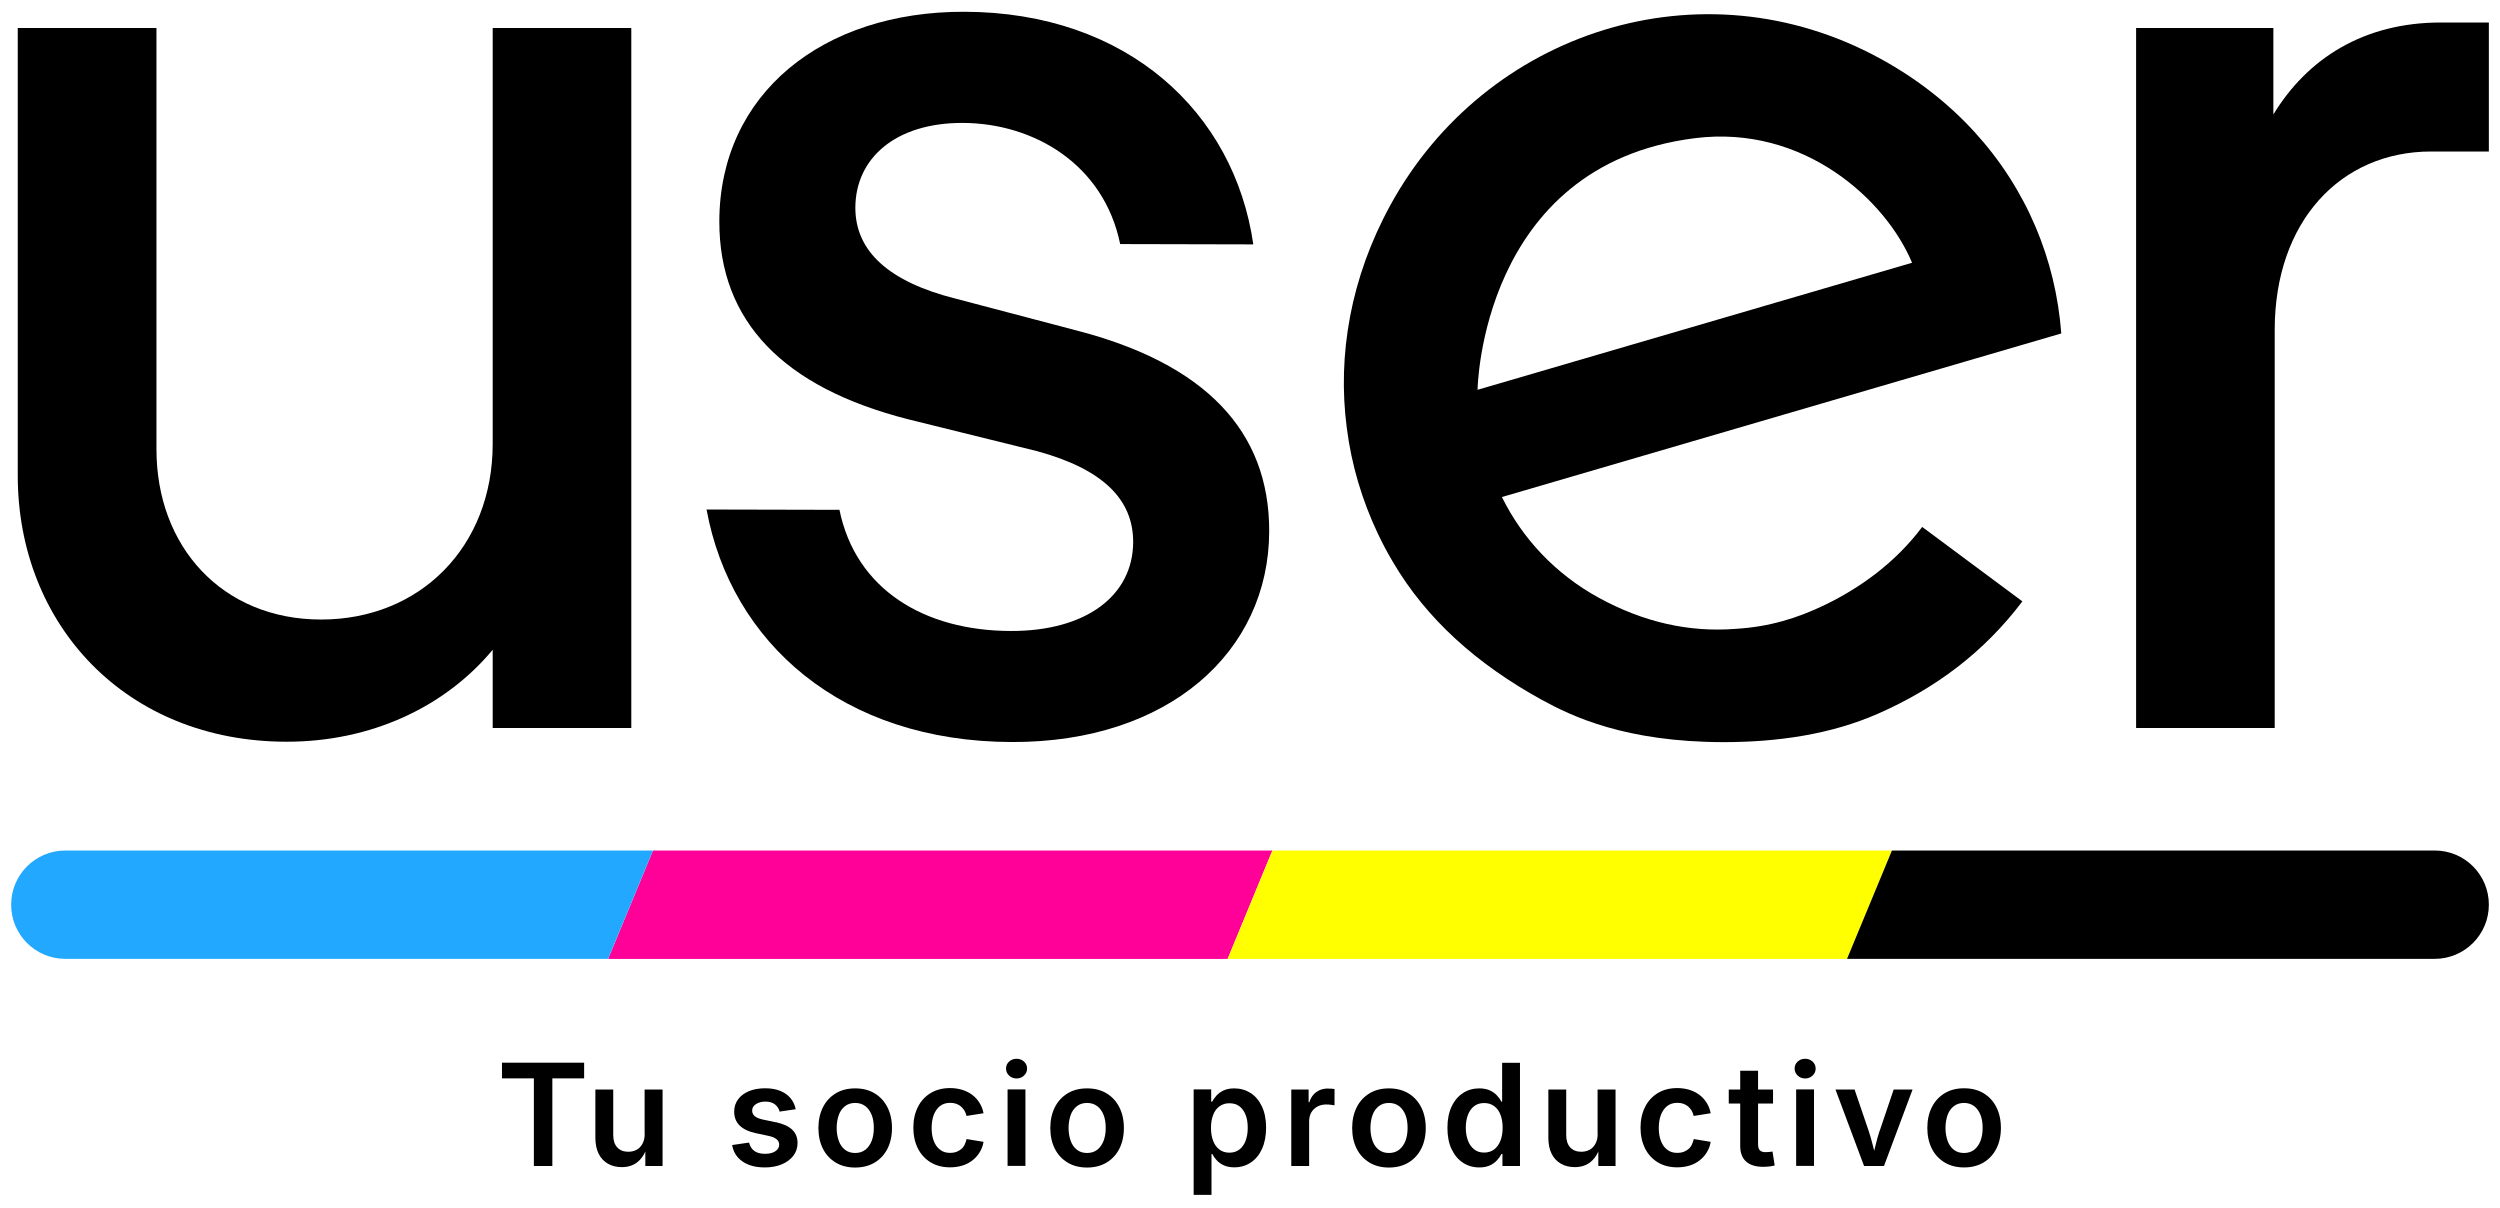
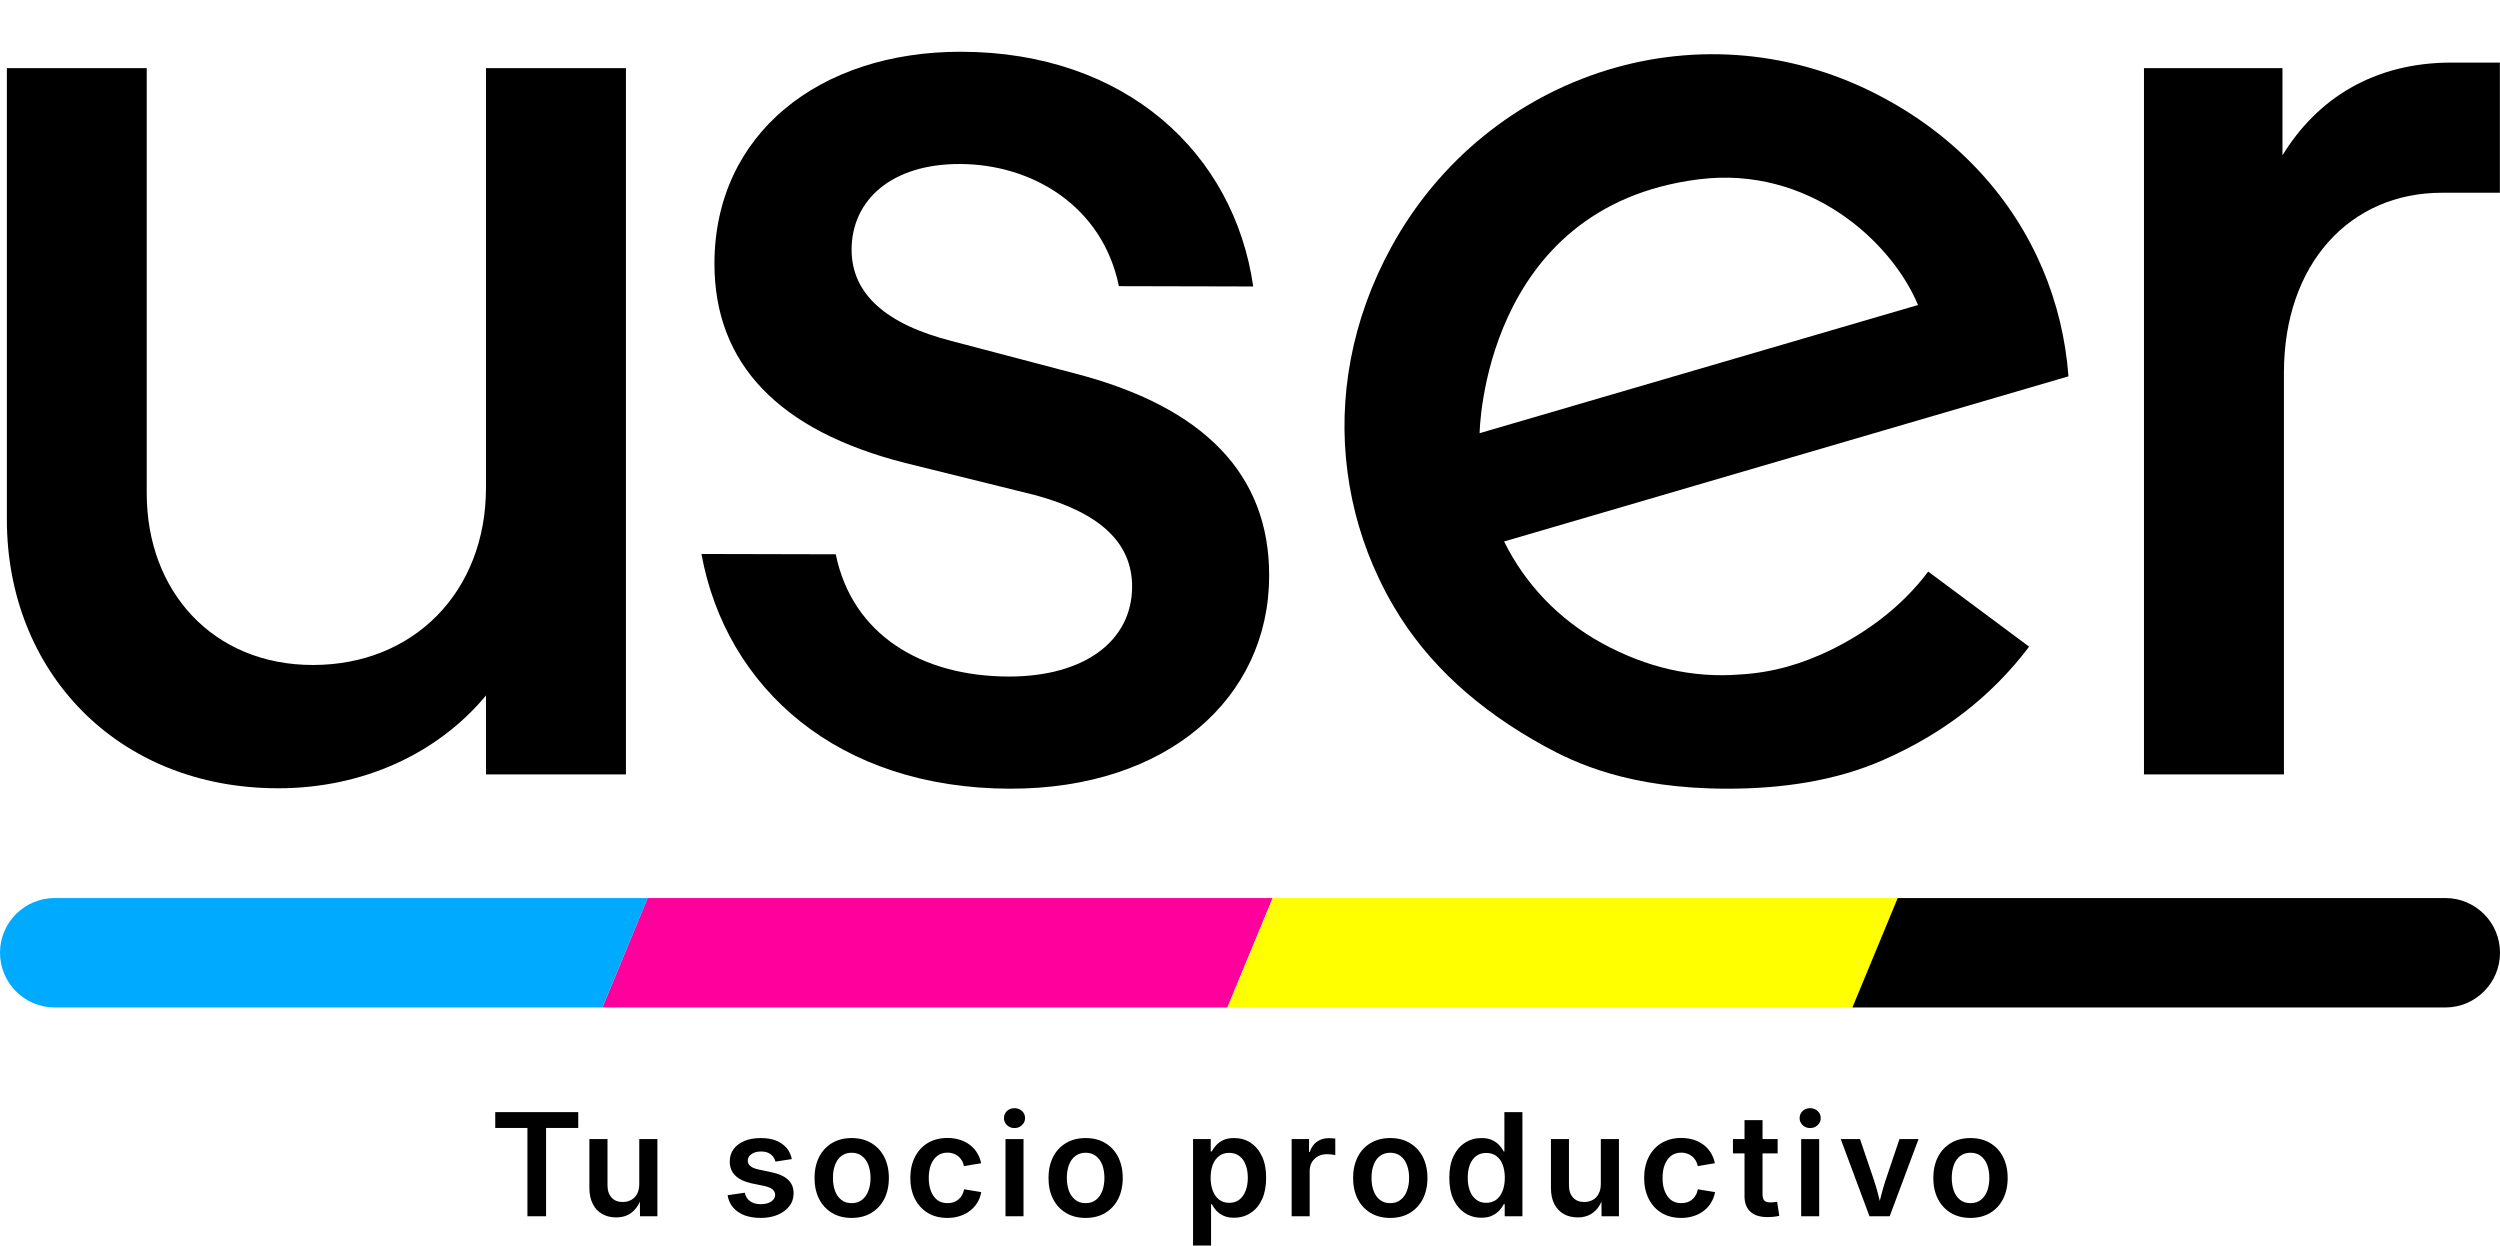
- <svg xmlns="http://www.w3.org/2000/svg" id="Capa_1" data-name="Capa 1" viewBox="58.04 56.12 242.24 116.96">
-   <g>
-     <g>
-       <polygon points="181.33 138.53 176.99 149.04 116.96 149.04 121.31 138.53 181.33 138.53" fill="#f09" />
-       <polygon points="241.35 138.53 237.01 149.04 176.99 149.04 181.33 138.53 241.35 138.53" fill="#ff0" />
-       <path d="M299.2,143.78c0,2.9-2.35,5.25-5.25,5.25h-56.94l4.35-10.5h52.59c2.91,0,5.25,2.35,5.25,5.25Z" />
-       <path d="M121.31,138.53l-4.35,10.5h-52.59c-2.91,0-5.25-2.35-5.25-5.25s2.35-5.25,5.25-5.25h56.94Z" fill="#22a9ff" />
-     </g>
-     <g>
-       <path d="M59.77,58.83h13.43v40.83c0,9.44,6.38,16.49,15.96,16.49s16.62-7.05,16.62-17.02v-40.3h13.43v67.83h-13.43v-7.58c-4.65,5.59-11.84,8.91-19.95,8.91-15.56,0-26.07-11.3-26.07-25.8v-43.36Z" />
-       <path d="M126.48,105.49l12.9.03c1.58,7.72,8.22,11.72,16.6,11.74,7.31.02,11.84-3.43,11.86-8.62,0-4.12-2.91-7.05-9.29-8.8l-12.5-3.09c-12.1-3.08-18.33-9.48-18.31-19.19.03-12.37,10.02-20.33,23.72-20.3,15.83.03,26.18,9.76,28.02,22.54l-12.9-.03c-1.58-7.72-8.35-11.72-15.27-11.74-6.52-.01-10.38,3.44-10.39,8.22,0,4.26,3.31,7.19,9.69,8.8l11.7,3.08c12.5,3.22,18.73,9.75,18.71,19.46-.02,11.7-9.75,20.46-24.91,20.43-16.49-.03-27.24-9.63-29.61-22.54Z" />
-       <path d="M293.61,70.8c-8.78,0-15.16,6.78-15.16,17.29v38.57h-13.43V58.83h13.3v8.38c3.32-5.45,8.78-8.91,16.23-8.91h4.65v12.5h-5.59Z" />
-       <path d="M244.29,107.18c-2.58,3.45-6,5.89-9.36,7.52-2.79,1.36-5.52,2.16-8.68,2.35-4.58.37-9.01-.67-13.26-2.99-4.26-2.33-7.45-5.78-9.42-9.78l54.2-15.85c-.27-3.59-1.11-7.08-2.5-10.35-2.83-6.65-7.91-12.38-15.02-16.27-17.39-9.52-38.29-2.62-47.49,14.19-3.84,7.01-5.15,14.5-4.22,21.6.45,3.54,1.47,6.97,3,10.21.44.93.92,1.84,1.45,2.73,3.25,5.56,8.19,9.96,14.46,13.4,2.9,1.59,8.1,4.08,17.58,4.09,5.26,0,10.42-.75,14.99-2.76,5.55-2.44,10.25-5.94,13.98-10.88l-9.69-7.2ZM201.21,93.89s.28-21.77,21.05-24.38c10.55-1.33,18.51,5.97,21.05,12.07l-42.1,12.31Z" />
-     </g>
-   </g>
-   <g>
-     <polygon points="106.68 160.61 109.77 160.61 109.77 169.1 111.56 169.1 111.56 160.61 114.64 160.61 114.64 159.09 106.68 159.09 106.68 160.61" />
-     <path d="M120.51,165.99c0,.37-.07.68-.21.94-.14.26-.32.46-.56.59-.24.13-.51.2-.82.2-.46,0-.81-.14-1.07-.42-.26-.28-.39-.68-.39-1.19v-4.42h-1.73v4.69c0,.6.11,1.12.32,1.54.21.42.51.74.9.96.38.22.83.33,1.34.33.6,0,1.11-.16,1.52-.49.31-.25.57-.59.76-1.02v1.4h1.67v-7.41h-1.74v4.31Z" />
-     <path d="M133.24,164.87l-1.28-.27c-.36-.08-.63-.19-.79-.33s-.25-.32-.25-.54c0-.25.12-.46.36-.62.24-.16.55-.25.92-.25.4,0,.71.09.94.28.23.19.38.42.44.69l1.56-.23c-.08-.41-.25-.77-.5-1.07-.25-.3-.59-.54-1-.71-.41-.17-.91-.25-1.47-.25s-1.12.09-1.56.28c-.45.19-.8.45-1.05.79-.25.34-.38.73-.38,1.19,0,.55.17.99.52,1.34.35.35.88.6,1.58.75l1.26.27c.33.07.58.18.75.32s.25.32.25.53c0,.25-.12.46-.37.63-.25.17-.59.25-1.01.25s-.76-.09-1.02-.27c-.26-.18-.43-.46-.52-.82l-1.64.24c.08.47.26.86.54,1.18.28.32.65.57,1.09.74.45.17.96.25,1.53.25.62,0,1.17-.1,1.65-.3.48-.2.85-.48,1.12-.83.27-.35.41-.77.41-1.24,0-.52-.17-.95-.51-1.28-.34-.33-.87-.57-1.57-.73Z" />
-     <path d="M142.79,162.06c-.53-.32-1.16-.48-1.89-.48s-1.35.16-1.88.48-.95.77-1.24,1.35c-.29.58-.44,1.25-.44,2.01s.15,1.44.44,2.01c.29.58.71,1.02,1.24,1.34.53.32,1.16.48,1.88.48s1.35-.16,1.89-.48c.53-.32.95-.77,1.24-1.34s.44-1.25.44-2.01-.15-1.44-.44-2.01-.71-1.03-1.24-1.35ZM142.51,166.65c-.14.36-.34.65-.61.87-.27.21-.6.32-1,.32s-.73-.11-.99-.32c-.27-.21-.47-.5-.6-.87s-.2-.78-.2-1.23.07-.88.2-1.25.34-.65.6-.86.6-.32.99-.32.73.11,1,.32.47.5.61.86c.14.36.2.78.2,1.25s-.07.87-.2,1.23Z" />
-     <path d="M151.51,167.05c-.09.17-.2.31-.34.42s-.29.2-.47.27c-.18.06-.37.09-.59.09-.4,0-.73-.1-1-.32-.27-.21-.47-.5-.6-.86-.14-.36-.2-.78-.2-1.24s.07-.89.2-1.25c.14-.36.34-.65.6-.86s.6-.32,1-.32c.21,0,.41.03.58.09.17.06.33.15.46.26.13.11.24.25.34.4.09.16.16.33.2.52l1.65-.26c-.07-.37-.2-.71-.39-1.01s-.42-.56-.7-.77c-.28-.21-.6-.37-.97-.49-.36-.11-.76-.17-1.18-.17-.72,0-1.35.16-1.88.48-.53.32-.95.77-1.24,1.35-.29.58-.44,1.25-.44,2.01s.15,1.43.44,2.01c.29.58.71,1.03,1.24,1.35.53.32,1.16.48,1.88.48.43,0,.83-.06,1.19-.17s.69-.28.97-.5c.28-.22.52-.48.7-.78.19-.3.32-.64.38-1.02l-1.64-.27c-.04.2-.11.39-.2.55Z" />
-     <path d="M156.54,158.71c-.28,0-.52.09-.72.27-.2.18-.3.41-.3.68s.1.49.3.68.44.28.72.28.52-.09.72-.28.3-.41.3-.68-.1-.49-.3-.68c-.2-.18-.44-.27-.72-.27Z" />
-     <rect x="155.67" y="161.68" width="1.73" height="7.41" />
-     <path d="M165.26,162.06c-.53-.32-1.16-.48-1.89-.48s-1.35.16-1.88.48-.95.77-1.24,1.35c-.29.58-.44,1.25-.44,2.01s.15,1.44.44,2.01c.29.58.71,1.02,1.24,1.34.53.32,1.16.48,1.88.48s1.35-.16,1.89-.48c.53-.32.95-.77,1.24-1.34s.44-1.25.44-2.01-.15-1.44-.44-2.01-.71-1.03-1.24-1.35ZM164.98,166.65c-.14.36-.34.65-.61.87-.27.21-.6.32-1,.32s-.73-.11-.99-.32c-.27-.21-.47-.5-.6-.87s-.2-.78-.2-1.23.07-.88.2-1.25.34-.65.6-.86.6-.32.99-.32.73.11,1,.32.47.5.61.86c.14.36.2.78.2,1.25s-.07.87-.2,1.23Z" />
-     <path d="M179.21,162.03c-.46-.3-.99-.45-1.57-.45-.42,0-.76.07-1.04.2-.28.13-.51.3-.69.5-.18.2-.32.4-.42.59h-.09v-1.19h-1.7v10.22h1.73v-3.97h.07c.1.2.24.4.42.6s.41.37.69.5.62.2,1.02.2c.6,0,1.13-.15,1.6-.46.47-.31.83-.75,1.09-1.32.26-.57.4-1.26.4-2.06s-.14-1.51-.41-2.07c-.27-.57-.64-1-1.1-1.3ZM178.74,166.65c-.14.36-.34.65-.6.85-.26.2-.59.31-.97.31s-.7-.1-.97-.3c-.27-.2-.47-.48-.61-.84-.14-.36-.21-.78-.21-1.26s.07-.9.21-1.26c.14-.36.34-.64.61-.83.27-.2.59-.3.97-.3s.71.1.97.3c.26.2.46.48.6.84.14.36.2.77.2,1.25s-.07.89-.21,1.25Z" />
-     <path d="M186.73,161.59c-.44,0-.82.11-1.14.34-.32.23-.55.56-.68.99h-.07v-1.23h-1.68v7.41h1.73v-4.32c0-.34.07-.63.21-.87.14-.24.34-.43.59-.57.25-.13.53-.2.84-.2.16,0,.31,0,.47.03.16.02.27.04.35.05v-1.58c-.08-.01-.18-.02-.29-.03s-.22-.01-.33-.01Z" />
-     <path d="M194.51,162.06c-.53-.32-1.16-.48-1.89-.48s-1.35.16-1.88.48-.95.77-1.24,1.35c-.29.58-.44,1.25-.44,2.01s.15,1.44.44,2.01c.29.58.71,1.02,1.24,1.34.53.32,1.16.48,1.88.48s1.35-.16,1.89-.48c.53-.32.95-.77,1.24-1.34s.44-1.25.44-2.01-.15-1.44-.44-2.01-.71-1.03-1.24-1.35ZM194.23,166.65c-.14.36-.34.65-.61.87-.27.21-.6.32-1,.32s-.73-.11-.99-.32c-.27-.21-.47-.5-.6-.87s-.2-.78-.2-1.23.07-.88.2-1.25.34-.65.6-.86.6-.32.99-.32.73.11,1,.32.47.5.61.86c.14.36.2.78.2,1.25s-.07.87-.2,1.23Z" />
-     <path d="M203.58,162.87h-.06c-.1-.2-.24-.4-.42-.59-.18-.2-.41-.37-.69-.5s-.63-.2-1.04-.2c-.58,0-1.11.15-1.57.45s-.83.73-1.1,1.3c-.27.57-.41,1.26-.41,2.07s.13,1.49.4,2.06c.27.57.63,1.01,1.1,1.32.47.31,1,.46,1.59.46.41,0,.75-.07,1.03-.2s.51-.3.69-.5.32-.4.43-.61h.09v1.17h1.7v-10h-1.73v3.78ZM203.42,166.66c-.14.36-.34.64-.61.84-.27.2-.59.3-.97.3s-.7-.1-.96-.31-.47-.49-.6-.85c-.14-.36-.21-.78-.21-1.25s.07-.89.21-1.25c.14-.36.34-.64.6-.84.26-.2.59-.3.97-.3s.7.1.97.3.47.47.61.83c.14.36.21.78.21,1.26s-.07.9-.21,1.26Z" />
-     <path d="M212.85,165.99c0,.37-.07.68-.21.94-.14.26-.32.46-.56.59-.24.13-.51.2-.82.2-.46,0-.81-.14-1.07-.42-.26-.28-.39-.68-.39-1.19v-4.42h-1.73v4.69c0,.6.11,1.12.32,1.54.21.42.51.74.9.96.38.22.83.33,1.34.33.6,0,1.11-.16,1.52-.49.31-.25.57-.59.76-1.02v1.4h1.67v-7.41h-1.74v4.31Z" />
-     <path d="M221.97,167.05c-.09.17-.2.31-.34.42s-.29.2-.47.27c-.18.06-.37.09-.59.09-.4,0-.73-.1-1-.32-.27-.21-.47-.5-.6-.86-.14-.36-.2-.78-.2-1.24s.07-.89.2-1.25c.14-.36.34-.65.6-.86s.6-.32,1-.32c.21,0,.41.03.58.09.17.06.33.15.46.26.13.11.24.25.34.4.09.16.16.33.2.52l1.65-.26c-.07-.37-.2-.71-.39-1.01s-.42-.56-.7-.77c-.28-.21-.6-.37-.97-.49-.36-.11-.76-.17-1.18-.17-.72,0-1.35.16-1.88.48-.53.32-.95.77-1.24,1.35-.29.58-.44,1.25-.44,2.01s.15,1.43.44,2.01c.29.58.71,1.03,1.24,1.35.53.32,1.16.48,1.88.48.43,0,.83-.06,1.19-.17s.69-.28.97-.5c.28-.22.52-.48.7-.78.19-.3.32-.64.38-1.02l-1.64-.27c-.04.2-.11.39-.2.55Z" />
-     <path d="M229.46,167.74c-.13.01-.24.02-.33.02-.27,0-.46-.06-.57-.18-.11-.12-.17-.31-.17-.58v-3.95h1.45v-1.36h-1.45v-1.82h-1.73v1.82h-1.11v1.36h1.11v4.12c0,.65.19,1.15.56,1.49.38.34.92.52,1.64.52.19,0,.38-.01.58-.03.2-.02.38-.05.56-.1l-.21-1.35c-.08.01-.19.03-.32.04Z" />
-     <path d="M232.95,158.71c-.28,0-.52.09-.72.27-.2.18-.3.41-.3.68s.1.49.3.68.44.28.72.28.52-.09.72-.28.3-.41.3-.68-.1-.49-.3-.68c-.2-.18-.44-.27-.72-.27Z" />
-     <rect x="232.08" y="161.68" width="1.73" height="7.41" />
-     <path d="M240.17,165.68c-.15.46-.28.92-.39,1.39-.05.19-.09.38-.14.56-.05-.19-.1-.38-.14-.57-.12-.47-.25-.93-.4-1.38l-1.36-3.99h-1.85l2.77,7.41h1.93l2.77-7.41h-1.83l-1.35,3.99Z" />
-     <path d="M251.48,163.4c-.29-.58-.71-1.03-1.24-1.35s-1.16-.48-1.89-.48-1.35.16-1.88.48-.95.77-1.24,1.35c-.29.58-.44,1.25-.44,2.01s.15,1.44.44,2.01c.29.58.71,1.02,1.24,1.34.53.32,1.16.48,1.88.48s1.35-.16,1.89-.48c.53-.32.95-.77,1.24-1.34s.44-1.25.44-2.01-.15-1.44-.44-2.01ZM249.95,166.65c-.14.36-.34.65-.61.87-.27.21-.6.32-1,.32s-.73-.11-.99-.32c-.27-.21-.47-.5-.6-.87s-.2-.78-.2-1.23.07-.88.2-1.25.34-.65.6-.86.6-.32.99-.32.73.11,1,.32.47.5.61.86c.14.36.2.78.2,1.25s-.07.87-.2,1.23Z" />
-   </g>
+ <svg xmlns="http://www.w3.org/2000/svg" viewBox="0 0 240.08 119.61">
+   <path fill="#FF009D" d="M122.22 86.24L117.87 96.75L57.85 96.75L62.19 86.24L122.22 86.24Z" />
+   <path fill="#FFFF00" d="M182.24 86.24L177.89 96.75L117.87 96.75L122.22 86.24L182.24 86.24Z" />
+   <path fill="#000000" d="M240.08 91.49C240.08 94.39 237.73 96.75 234.83 96.75L177.89 96.75L182.24 86.24L234.83 86.24C237.73 86.24 240.08 88.59 240.08 91.49Z" />
+   <path fill="#00ABFF" d="M62.2 86.24L57.85 96.75L5.26 96.75C2.35 96.75 0 94.39 0 91.49C0 88.59 2.35 86.24 5.26 86.24L62.2 86.24Z" />
+   <path fill="#000000" d="M0.66 6.54L14.09 6.54L14.09 47.37C14.09 56.81 20.47 63.86 30.05 63.86C39.76 63.86 46.67 56.81 46.67 46.84L46.67 6.54L60.11 6.54L60.11 74.37L46.67 74.37L46.67 66.79C42.02 72.38 34.84 75.7 26.72 75.7C11.16 75.7 0.66 64.4 0.66 49.9L0.66 6.54Z" />
+   <path fill="#000000" d="M67.36 53.2L80.26 53.23C81.84 60.94 88.48 64.95 96.86 64.97C104.18 64.98 108.7 61.53 108.72 56.35C108.72 52.22 105.8 49.29 99.42 47.55L86.93 44.46C74.83 41.38 68.59 34.98 68.61 25.27C68.64 12.9 78.63 4.94 92.33 4.97C108.16 5.01 118.51 14.74 120.35 27.51L107.45 27.48C105.87 19.76 99.09 15.76 92.18 15.75C85.66 15.73 81.79 19.18 81.78 23.97C81.78 28.23 85.09 31.16 91.47 32.77L103.17 35.85C115.67 39.07 121.91 45.6 121.88 55.31C121.86 67.01 112.13 75.77 96.97 75.74C80.48 75.7 69.73 66.11 67.36 53.2Z" />
+   <path fill="#000000" d="M234.49 18.51C225.71 18.51 219.33 25.29 219.33 35.8L219.33 74.37L205.89 74.37L205.89 6.54L219.19 6.54L219.19 14.92C222.52 9.47 227.97 6.01 235.42 6.01L240.07 6.01L240.07 18.51L234.49 18.51Z" />
+   <path fill="#000000" d="M142.09 41.6C142.09 41.6 142.37 19.83 163.14 17.22C173.68 15.89 181.65 23.18 184.19 29.29L142.09 41.6ZM185.17 54.89C182.58 58.34 179.16 60.78 175.81 62.42C173.02 63.77 170.29 64.58 167.13 64.77C162.55 65.14 158.11 64.1 153.86 61.78C149.6 59.44 146.42 56 144.44 52L198.64 36.14C198.37 32.55 197.53 29.06 196.14 25.79C193.31 19.14 188.23 13.41 181.11 9.52C163.73 0 142.82 6.9 133.62 23.71C129.78 30.71 128.47 38.21 129.4 45.31C129.86 48.85 130.87 52.28 132.4 55.51C132.84 56.44 133.32 57.36 133.85 58.25C137.1 63.8 142.04 68.21 148.31 71.65C151.21 73.24 156.41 75.74 165.89 75.74C171.15 75.74 176.31 74.99 180.88 72.97C186.42 70.53 191.13 67.04 194.86 62.1L185.17 54.89Z" />
+   <path fill="#000000" d="M47.56 108.32L50.65 108.32L50.65 116.8L52.44 116.8L52.44 108.32L55.53 108.32L55.53 106.8L47.56 106.8L47.56 108.32Z" />
+   <path fill="#000000" d="M61.39 113.7C61.39 114.07 61.32 114.38 61.19 114.64C61.05 114.9 60.86 115.1 60.62 115.23C60.38 115.36 60.11 115.43 59.8 115.43C59.34 115.43 58.98 115.29 58.73 115C58.47 114.72 58.34 114.33 58.34 113.82L58.34 109.39L56.6 109.39L56.6 114.08C56.6 114.69 56.71 115.2 56.93 115.62C57.14 116.04 57.44 116.36 57.83 116.58C58.21 116.8 58.66 116.91 59.17 116.91C59.77 116.91 60.28 116.75 60.69 116.42C61 116.17 61.26 115.83 61.45 115.4L61.46 116.8L63.13 116.8L63.13 109.39L61.39 109.39L61.39 113.7Z" />
+   <path fill="#000000" d="M74.12 112.58L72.85 112.31C72.48 112.23 72.22 112.12 72.06 111.98C71.89 111.85 71.81 111.67 71.81 111.45C71.81 111.2 71.93 110.99 72.17 110.83C72.41 110.66 72.72 110.58 73.09 110.58C73.49 110.58 73.8 110.68 74.03 110.86C74.26 111.05 74.4 111.28 74.47 111.55L76.04 111.31C75.96 110.9 75.79 110.54 75.54 110.24C75.28 109.94 74.95 109.71 74.54 109.54C74.12 109.37 73.63 109.29 73.06 109.29C72.47 109.29 71.95 109.38 71.5 109.56C71.05 109.75 70.7 110.01 70.45 110.35C70.2 110.69 70.08 111.08 70.08 111.54C70.08 112.09 70.25 112.53 70.6 112.88C70.95 113.23 71.47 113.48 72.18 113.64L73.44 113.9C73.77 113.98 74.02 114.08 74.19 114.22C74.35 114.36 74.44 114.53 74.44 114.75C74.44 115 74.31 115.21 74.07 115.38C73.82 115.55 73.48 115.64 73.06 115.64C72.63 115.64 72.29 115.54 72.04 115.36C71.78 115.18 71.6 114.91 71.52 114.54L69.87 114.78C69.95 115.25 70.13 115.64 70.41 115.97C70.69 116.29 71.06 116.54 71.5 116.71C71.95 116.87 72.46 116.96 73.04 116.96C73.66 116.96 74.21 116.86 74.68 116.66C75.16 116.46 75.53 116.18 75.8 115.83C76.08 115.48 76.21 115.06 76.21 114.59C76.21 114.06 76.04 113.64 75.7 113.31C75.35 112.98 74.83 112.73 74.12 112.58Z" />
+   <path fill="#000000" d="M83.39 114.36C83.26 114.72 83.05 115.01 82.78 115.22C82.52 115.44 82.18 115.54 81.78 115.54C81.39 115.54 81.06 115.44 80.79 115.22C80.52 115.01 80.32 114.72 80.19 114.36C80.05 113.99 79.99 113.58 79.99 113.12C79.99 112.66 80.05 112.24 80.19 111.88C80.32 111.51 80.52 111.23 80.79 111.02C81.06 110.81 81.39 110.7 81.78 110.7C82.18 110.7 82.52 110.81 82.78 111.02C83.05 111.23 83.26 111.51 83.39 111.88C83.53 112.24 83.6 112.66 83.6 113.12C83.6 113.58 83.53 113.99 83.39 114.36ZM83.67 109.77C83.14 109.45 82.51 109.29 81.78 109.29C81.06 109.29 80.44 109.45 79.9 109.77C79.37 110.09 78.95 110.53 78.66 111.11C78.37 111.69 78.22 112.36 78.22 113.12C78.22 113.89 78.37 114.56 78.66 115.14C78.95 115.71 79.37 116.16 79.9 116.48C80.44 116.8 81.06 116.96 81.78 116.96C82.51 116.96 83.14 116.8 83.67 116.48C84.21 116.16 84.62 115.71 84.92 115.14C85.21 114.56 85.36 113.89 85.36 113.12C85.36 112.36 85.21 111.69 84.92 111.11C84.62 110.53 84.21 110.09 83.67 109.77Z" />
+   <path fill="#000000" d="M92.39 114.76C92.3 114.93 92.18 115.07 92.05 115.18C91.91 115.3 91.76 115.38 91.58 115.45C91.41 115.51 91.21 115.54 90.99 115.54C90.6 115.54 90.26 115.44 90 115.23C89.73 115.02 89.53 114.73 89.39 114.36C89.26 114 89.19 113.59 89.19 113.12C89.19 112.65 89.26 112.24 89.39 111.87C89.53 111.51 89.73 111.22 90 111.01C90.26 110.8 90.6 110.69 90.99 110.69C91.21 110.69 91.4 110.73 91.58 110.79C91.75 110.85 91.91 110.94 92.04 111.05C92.17 111.16 92.28 111.3 92.37 111.45C92.47 111.61 92.53 111.78 92.57 111.98L94.22 111.71C94.15 111.34 94.02 111.01 93.83 110.71C93.65 110.41 93.41 110.15 93.13 109.94C92.85 109.73 92.53 109.56 92.16 109.45C91.8 109.34 91.41 109.28 90.98 109.28C90.26 109.28 89.63 109.45 89.1 109.76C88.57 110.08 88.16 110.53 87.86 111.11C87.57 111.69 87.42 112.36 87.42 113.12C87.42 113.89 87.57 114.55 87.86 115.13C88.16 115.71 88.57 116.16 89.1 116.48C89.63 116.8 90.26 116.96 90.98 116.96C91.41 116.96 91.81 116.9 92.17 116.78C92.54 116.67 92.86 116.5 93.14 116.28C93.42 116.07 93.66 115.81 93.85 115.5C94.04 115.2 94.16 114.86 94.23 114.48L92.59 114.21C92.55 114.41 92.48 114.6 92.39 114.76Z" />
+   <path fill="#000000" d="M97.42 106.42C97.14 106.42 96.9 106.51 96.7 106.69C96.51 106.88 96.41 107.1 96.41 107.37C96.41 107.64 96.51 107.86 96.7 108.05C96.9 108.24 97.14 108.33 97.42 108.33C97.7 108.33 97.94 108.24 98.14 108.05C98.34 107.86 98.44 107.64 98.44 107.37C98.44 107.1 98.34 106.88 98.14 106.69C97.94 106.51 97.7 106.42 97.42 106.42Z" />
+   <path fill="#000000" d="M96.56 109.39H98.29V116.8H96.56ZZ" />
+   <path fill="#000000" d="M105.86 114.36C105.72 114.72 105.52 115.01 105.25 115.22C104.98 115.44 104.65 115.54 104.25 115.54C103.86 115.54 103.53 115.44 103.26 115.22C102.99 115.01 102.79 114.72 102.65 114.36C102.52 113.99 102.45 113.58 102.45 113.12C102.45 112.66 102.52 112.24 102.65 111.88C102.79 111.51 102.99 111.23 103.26 111.02C103.53 110.81 103.86 110.7 104.25 110.7C104.65 110.7 104.98 110.81 105.25 111.02C105.52 111.23 105.72 111.51 105.86 111.88C105.99 112.24 106.06 112.66 106.06 113.12C106.06 113.58 105.99 113.99 105.86 114.36ZM106.14 109.77C105.61 109.45 104.98 109.29 104.25 109.29C103.53 109.29 102.9 109.45 102.37 109.77C101.83 110.09 101.42 110.53 101.13 111.11C100.83 111.69 100.69 112.36 100.69 113.12C100.69 113.89 100.83 114.56 101.13 115.14C101.42 115.71 101.83 116.16 102.37 116.48C102.9 116.8 103.53 116.96 104.25 116.96C104.98 116.96 105.61 116.8 106.14 116.48C106.67 116.16 107.09 115.71 107.38 115.14C107.67 114.56 107.82 113.89 107.82 113.12C107.82 112.36 107.67 111.69 107.38 111.11C107.09 110.53 106.67 110.09 106.14 109.77Z" />
+   <path fill="#000000" d="M119.62 114.35C119.48 114.72 119.28 115 119.02 115.2C118.75 115.41 118.43 115.51 118.05 115.51C117.67 115.51 117.35 115.41 117.08 115.21C116.81 115 116.61 114.72 116.47 114.36C116.33 114 116.26 113.58 116.26 113.1C116.26 112.62 116.33 112.2 116.47 111.84C116.61 111.48 116.81 111.21 117.08 111.01C117.35 110.81 117.67 110.71 118.05 110.71C118.43 110.71 118.76 110.82 119.02 111.02C119.29 111.22 119.49 111.5 119.62 111.86C119.76 112.21 119.83 112.63 119.83 113.1C119.83 113.57 119.76 113.99 119.62 114.35ZM120.09 109.73C119.62 109.43 119.1 109.29 118.51 109.29C118.1 109.29 117.75 109.35 117.47 109.49C117.19 109.62 116.96 109.79 116.78 109.99C116.61 110.19 116.47 110.38 116.36 110.58L116.27 110.58L116.27 109.39L114.57 109.39L114.57 119.61L116.3 119.61L116.3 115.64L116.37 115.64C116.47 115.84 116.62 116.04 116.79 116.24C116.97 116.44 117.2 116.61 117.48 116.74C117.76 116.88 118.1 116.94 118.51 116.94C119.11 116.94 119.64 116.79 120.1 116.48C120.57 116.18 120.93 115.74 121.2 115.17C121.46 114.6 121.59 113.91 121.59 113.11C121.59 112.3 121.46 111.61 121.19 111.04C120.92 110.47 120.55 110.04 120.09 109.73Z" />
+   <path fill="#000000" d="M127.61 109.3C127.17 109.3 126.79 109.41 126.47 109.64C126.14 109.87 125.92 110.2 125.78 110.63L125.71 110.63L125.71 109.39L124.04 109.39L124.04 116.8L125.77 116.8L125.77 112.48C125.77 112.14 125.84 111.86 125.98 111.61C126.13 111.37 126.32 111.18 126.57 111.04C126.82 110.91 127.1 110.84 127.41 110.84C127.56 110.84 127.72 110.85 127.88 110.87C128.04 110.89 128.15 110.91 128.23 110.92L128.23 109.34C128.14 109.33 128.05 109.32 127.93 109.31C127.82 109.3 127.71 109.3 127.61 109.3Z" />
+   <path fill="#000000" d="M135.11 114.36C134.98 114.72 134.77 115.01 134.5 115.22C134.24 115.44 133.9 115.54 133.5 115.54C133.11 115.54 132.78 115.44 132.51 115.22C132.24 115.01 132.04 114.72 131.91 114.36C131.77 113.99 131.71 113.58 131.71 113.12C131.71 112.66 131.77 112.24 131.91 111.88C132.04 111.51 132.24 111.23 132.51 111.02C132.78 110.81 133.11 110.7 133.5 110.7C133.9 110.7 134.24 110.81 134.5 111.02C134.77 111.23 134.98 111.51 135.11 111.88C135.25 112.24 135.32 112.66 135.32 113.12C135.32 113.58 135.25 113.99 135.11 114.36ZM135.39 109.77C134.86 109.45 134.23 109.29 133.5 109.29C132.78 109.29 132.16 109.45 131.62 109.77C131.09 110.09 130.67 110.53 130.38 111.11C130.09 111.69 129.94 112.36 129.94 113.12C129.94 113.89 130.09 114.56 130.38 115.14C130.67 115.71 131.09 116.16 131.62 116.48C132.16 116.8 132.78 116.96 133.5 116.96C134.23 116.96 134.86 116.8 135.39 116.48C135.93 116.16 136.34 115.71 136.64 115.14C136.93 114.56 137.08 113.89 137.08 113.12C137.08 112.36 136.93 111.69 136.64 111.11C136.34 110.53 135.93 110.09 135.39 109.77Z" />
+   <path fill="#000000" d="M144.3 114.36C144.16 114.72 143.96 115 143.69 115.21C143.42 115.41 143.1 115.51 142.72 115.51C142.34 115.51 142.02 115.41 141.76 115.2C141.49 115 141.29 114.72 141.15 114.35C141.02 113.99 140.95 113.57 140.95 113.1C140.95 112.63 141.02 112.21 141.15 111.86C141.29 111.5 141.49 111.22 141.75 111.02C142.02 110.82 142.34 110.72 142.72 110.72C143.1 110.72 143.42 110.81 143.69 111.01C143.96 111.21 144.17 111.48 144.3 111.84C144.44 112.2 144.51 112.62 144.51 113.1C144.51 113.58 144.44 114 144.3 114.36ZM144.47 110.58L144.4 110.58C144.31 110.38 144.17 110.19 143.99 109.99C143.81 109.79 143.58 109.62 143.3 109.49C143.02 109.35 142.67 109.29 142.26 109.29C141.68 109.29 141.15 109.44 140.69 109.74C140.22 110.03 139.85 110.47 139.58 111.04C139.31 111.61 139.18 112.3 139.18 113.11C139.18 113.91 139.31 114.6 139.57 115.17C139.84 115.74 140.21 116.18 140.67 116.48C141.14 116.79 141.67 116.94 142.26 116.94C142.67 116.94 143.01 116.88 143.29 116.74C143.57 116.61 143.8 116.44 143.99 116.24C144.17 116.04 144.31 115.84 144.41 115.64L144.5 115.64L144.5 116.8L146.2 116.8L146.2 106.8L144.47 106.8L144.47 110.58Z" />
+   <path fill="#000000" d="M153.73 113.7C153.73 114.07 153.66 114.38 153.52 114.64C153.39 114.9 153.2 115.1 152.96 115.23C152.72 115.36 152.45 115.43 152.14 115.43C151.68 115.43 151.32 115.29 151.06 115C150.8 114.72 150.67 114.33 150.67 113.82L150.67 109.39L148.94 109.39L148.94 114.08C148.94 114.69 149.05 115.2 149.26 115.62C149.48 116.04 149.78 116.36 150.16 116.58C150.55 116.8 151 116.91 151.51 116.91C152.11 116.91 152.62 116.75 153.03 116.42C153.34 116.17 153.6 115.83 153.79 115.4L153.8 116.8L155.47 116.8L155.47 109.39L153.73 109.39L153.73 113.7Z" />
+   <path fill="#000000" d="M162.85 114.76C162.76 114.93 162.65 115.07 162.51 115.18C162.38 115.3 162.23 115.38 162.05 115.45C161.87 115.51 161.68 115.54 161.46 115.54C161.06 115.54 160.73 115.44 160.46 115.23C160.2 115.02 160 114.73 159.86 114.36C159.72 114 159.66 113.59 159.66 113.12C159.66 112.65 159.72 112.24 159.86 111.87C160 111.51 160.2 111.22 160.46 111.01C160.73 110.8 161.06 110.69 161.46 110.69C161.68 110.69 161.87 110.73 162.04 110.79C162.22 110.85 162.37 110.94 162.5 111.05C162.64 111.16 162.75 111.3 162.84 111.45C162.93 111.61 163 111.78 163.04 111.98L164.68 111.71C164.61 111.34 164.48 111.01 164.3 110.71C164.11 110.41 163.88 110.15 163.6 109.94C163.31 109.73 162.99 109.56 162.63 109.45C162.27 109.34 161.87 109.28 161.45 109.28C160.73 109.28 160.1 109.45 159.57 109.76C159.04 110.08 158.62 110.53 158.33 111.11C158.04 111.69 157.89 112.36 157.89 113.12C157.89 113.89 158.04 114.55 158.33 115.13C158.62 115.71 159.04 116.16 159.57 116.48C160.1 116.8 160.73 116.96 161.45 116.96C161.88 116.96 162.27 116.9 162.64 116.78C163 116.67 163.33 116.5 163.61 116.28C163.89 116.07 164.13 115.81 164.31 115.5C164.5 115.2 164.63 114.86 164.7 114.48L163.05 114.21C163.01 114.41 162.95 114.6 162.85 114.76Z" />
+   <path fill="#000000" d="M170.34 115.45C170.2 115.46 170.09 115.47 170.01 115.47C169.74 115.47 169.55 115.41 169.43 115.29C169.32 115.17 169.26 114.97 169.26 114.71L169.26 110.76L170.71 110.76L170.71 109.39L169.26 109.39L169.26 107.57L167.53 107.57L167.53 109.39L166.42 109.39L166.42 110.76L167.53 110.76L167.53 114.88C167.53 115.53 167.72 116.02 168.1 116.37C168.47 116.71 169.02 116.88 169.74 116.88C169.93 116.88 170.12 116.87 170.32 116.85C170.51 116.83 170.7 116.8 170.87 116.76L170.66 115.41C170.58 115.42 170.47 115.43 170.34 115.45Z" />
+   <path fill="#000000" d="M173.83 106.42C173.55 106.42 173.31 106.51 173.11 106.69C172.92 106.88 172.82 107.1 172.82 107.37C172.82 107.64 172.92 107.86 173.11 108.05C173.31 108.24 173.55 108.33 173.83 108.33C174.11 108.33 174.35 108.24 174.55 108.05C174.75 107.86 174.85 107.64 174.85 107.37C174.85 107.1 174.75 106.88 174.55 106.69C174.35 106.51 174.11 106.42 173.83 106.42Z" />
+   <path fill="#000000" d="M172.97 109.39H174.7V116.8H172.97ZZ" />
+   <path fill="#000000" d="M181.06 113.39C180.91 113.85 180.78 114.31 180.66 114.77C180.62 114.96 180.57 115.15 180.52 115.33C180.47 115.15 180.43 114.96 180.38 114.77C180.26 114.3 180.13 113.84 179.98 113.39L178.62 109.39L176.77 109.39L179.53 116.8L181.47 116.8L184.24 109.39L182.41 109.39L181.06 113.39Z" />
+   <path fill="#000000" d="M190.84 114.36C190.7 114.72 190.5 115.01 190.23 115.22C189.96 115.44 189.63 115.54 189.23 115.54C188.83 115.54 188.5 115.44 188.23 115.22C187.97 115.01 187.76 114.72 187.63 114.36C187.5 113.99 187.43 113.58 187.43 113.12C187.43 112.66 187.5 112.24 187.63 111.88C187.76 111.51 187.97 111.23 188.23 111.02C188.5 110.81 188.83 110.7 189.23 110.7C189.63 110.7 189.96 110.81 190.23 111.02C190.5 111.23 190.7 111.51 190.84 111.88C190.97 112.24 191.04 112.66 191.04 113.12C191.04 113.58 190.97 113.99 190.84 114.36ZM192.36 111.11C192.07 110.53 191.65 110.09 191.12 109.77C190.58 109.45 189.95 109.29 189.23 109.29C188.51 109.29 187.88 109.45 187.34 109.77C186.81 110.09 186.4 110.53 186.1 111.11C185.81 111.69 185.66 112.36 185.66 113.12C185.66 113.89 185.81 114.56 186.1 115.14C186.4 115.71 186.81 116.16 187.34 116.48C187.88 116.8 188.51 116.96 189.23 116.96C189.95 116.96 190.58 116.8 191.12 116.48C191.65 116.16 192.07 115.71 192.36 115.14C192.65 114.56 192.8 113.89 192.8 113.12C192.8 112.36 192.65 111.69 192.36 111.11Z" />
</svg>
